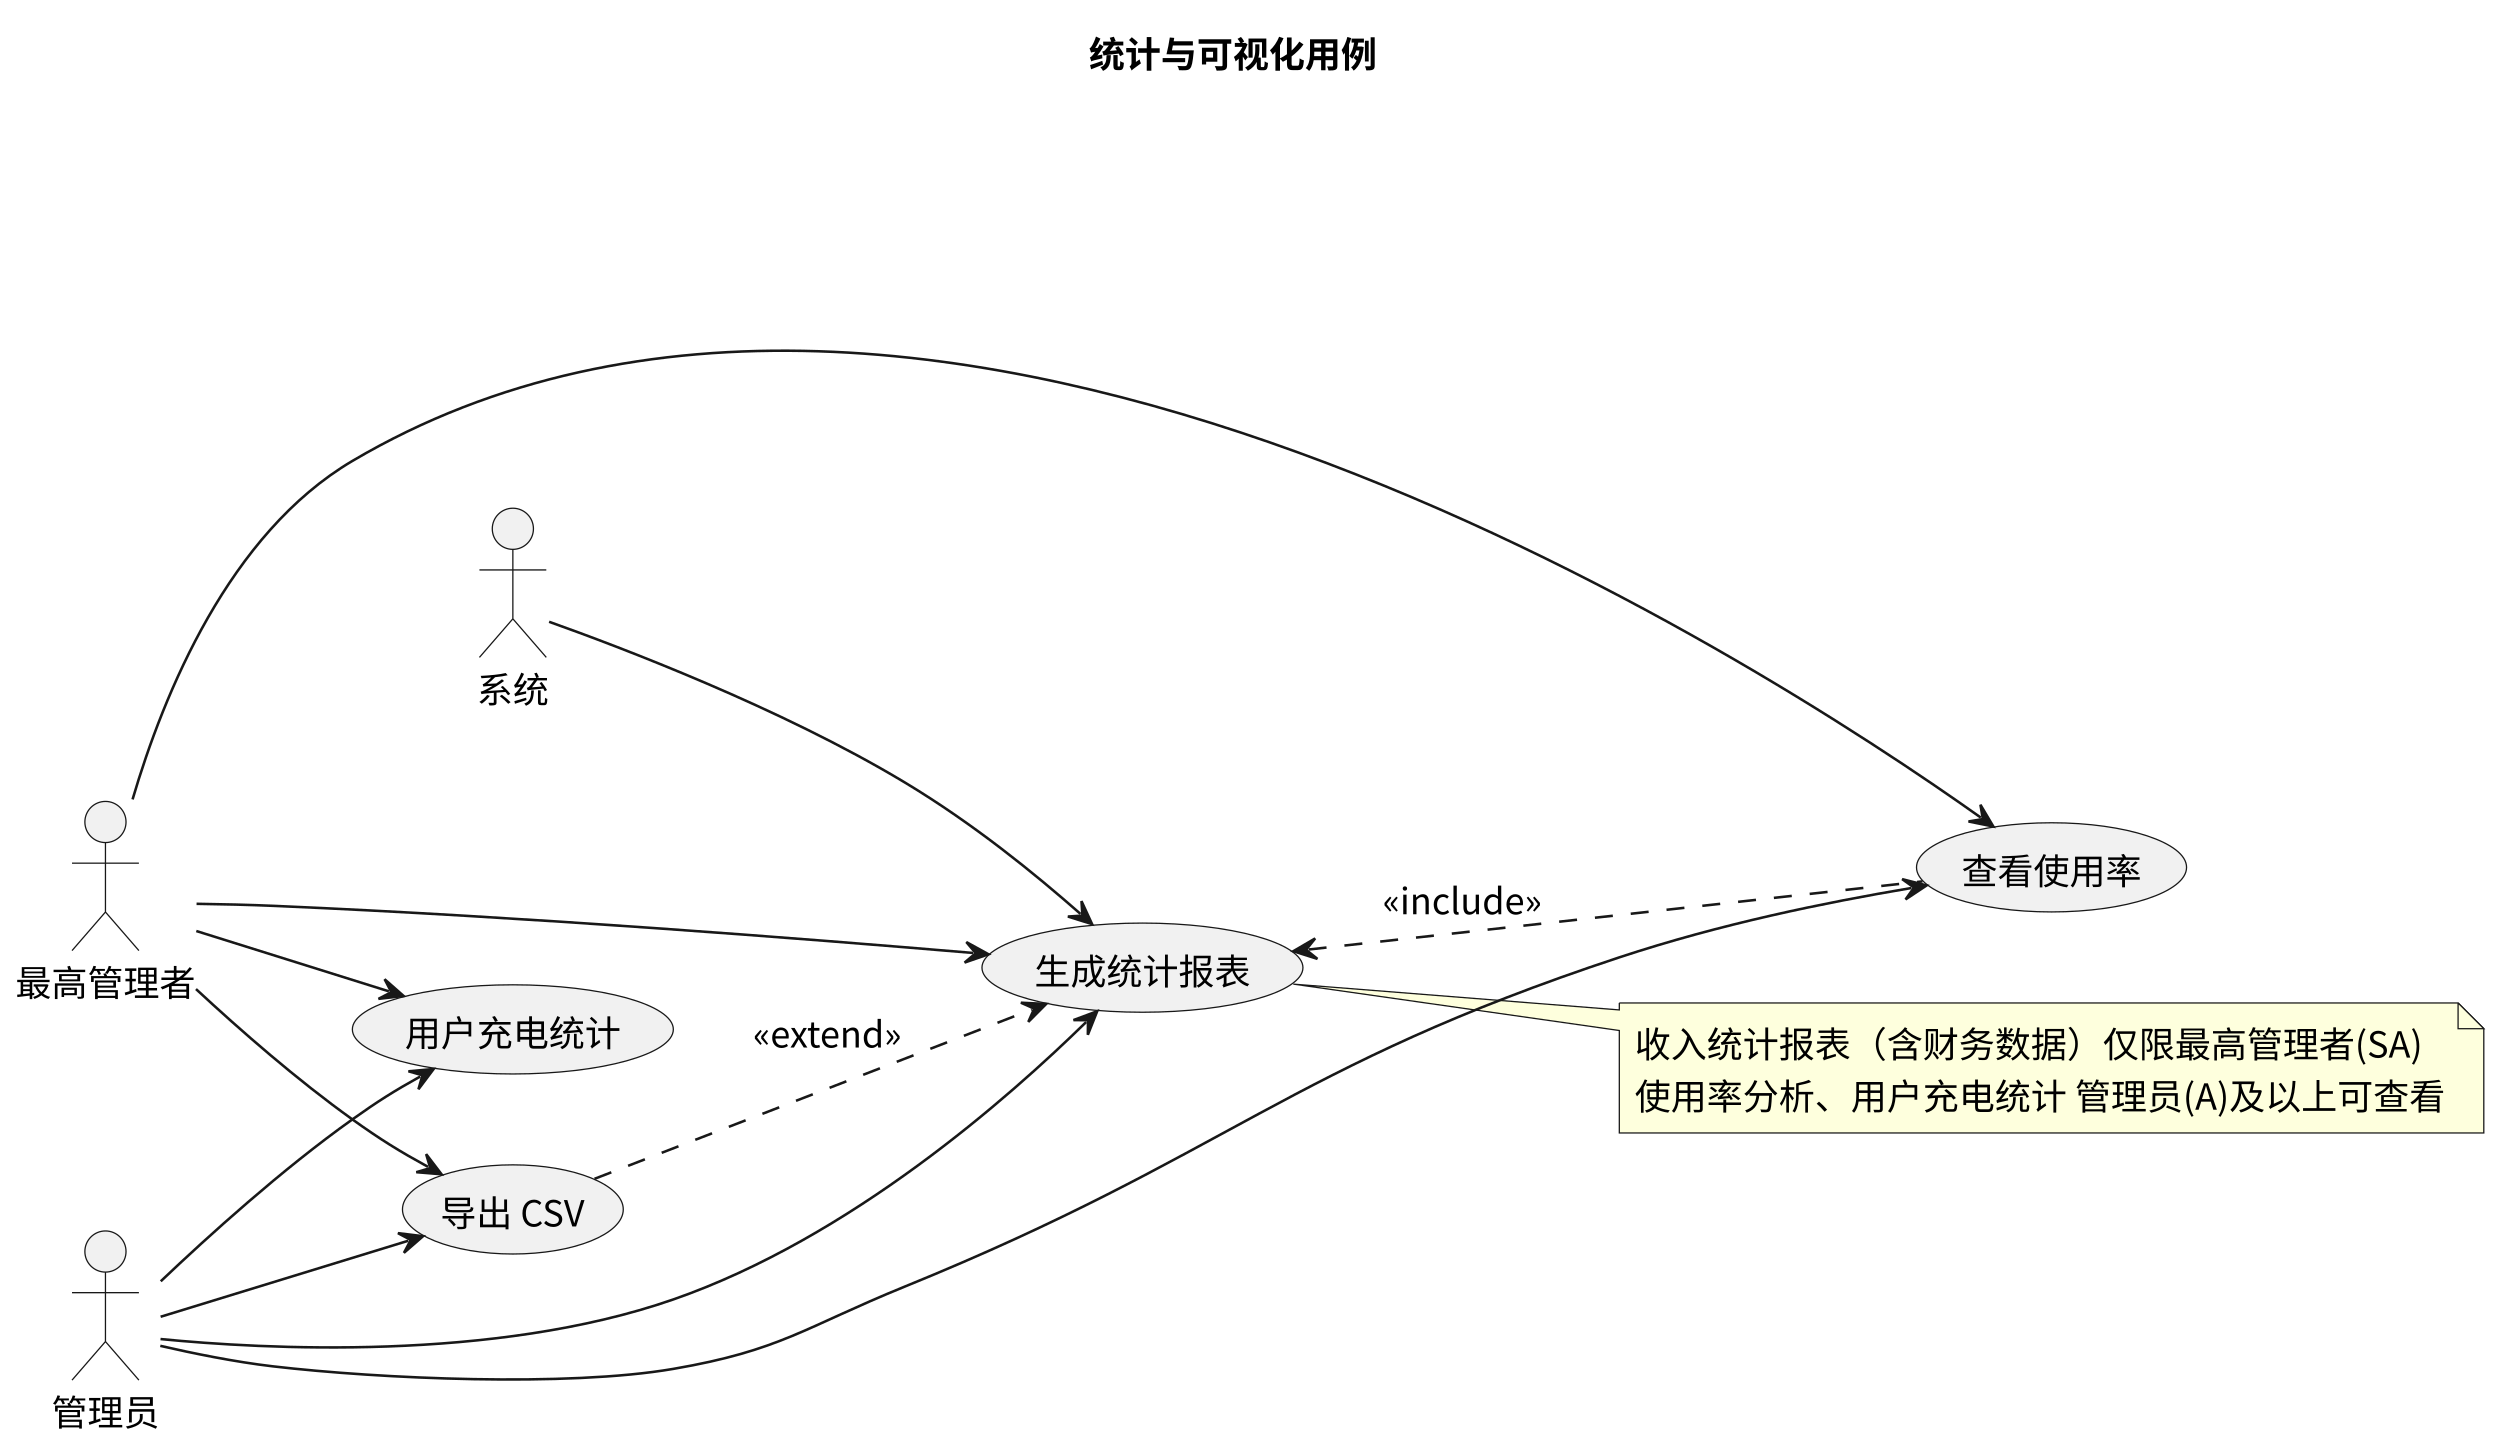
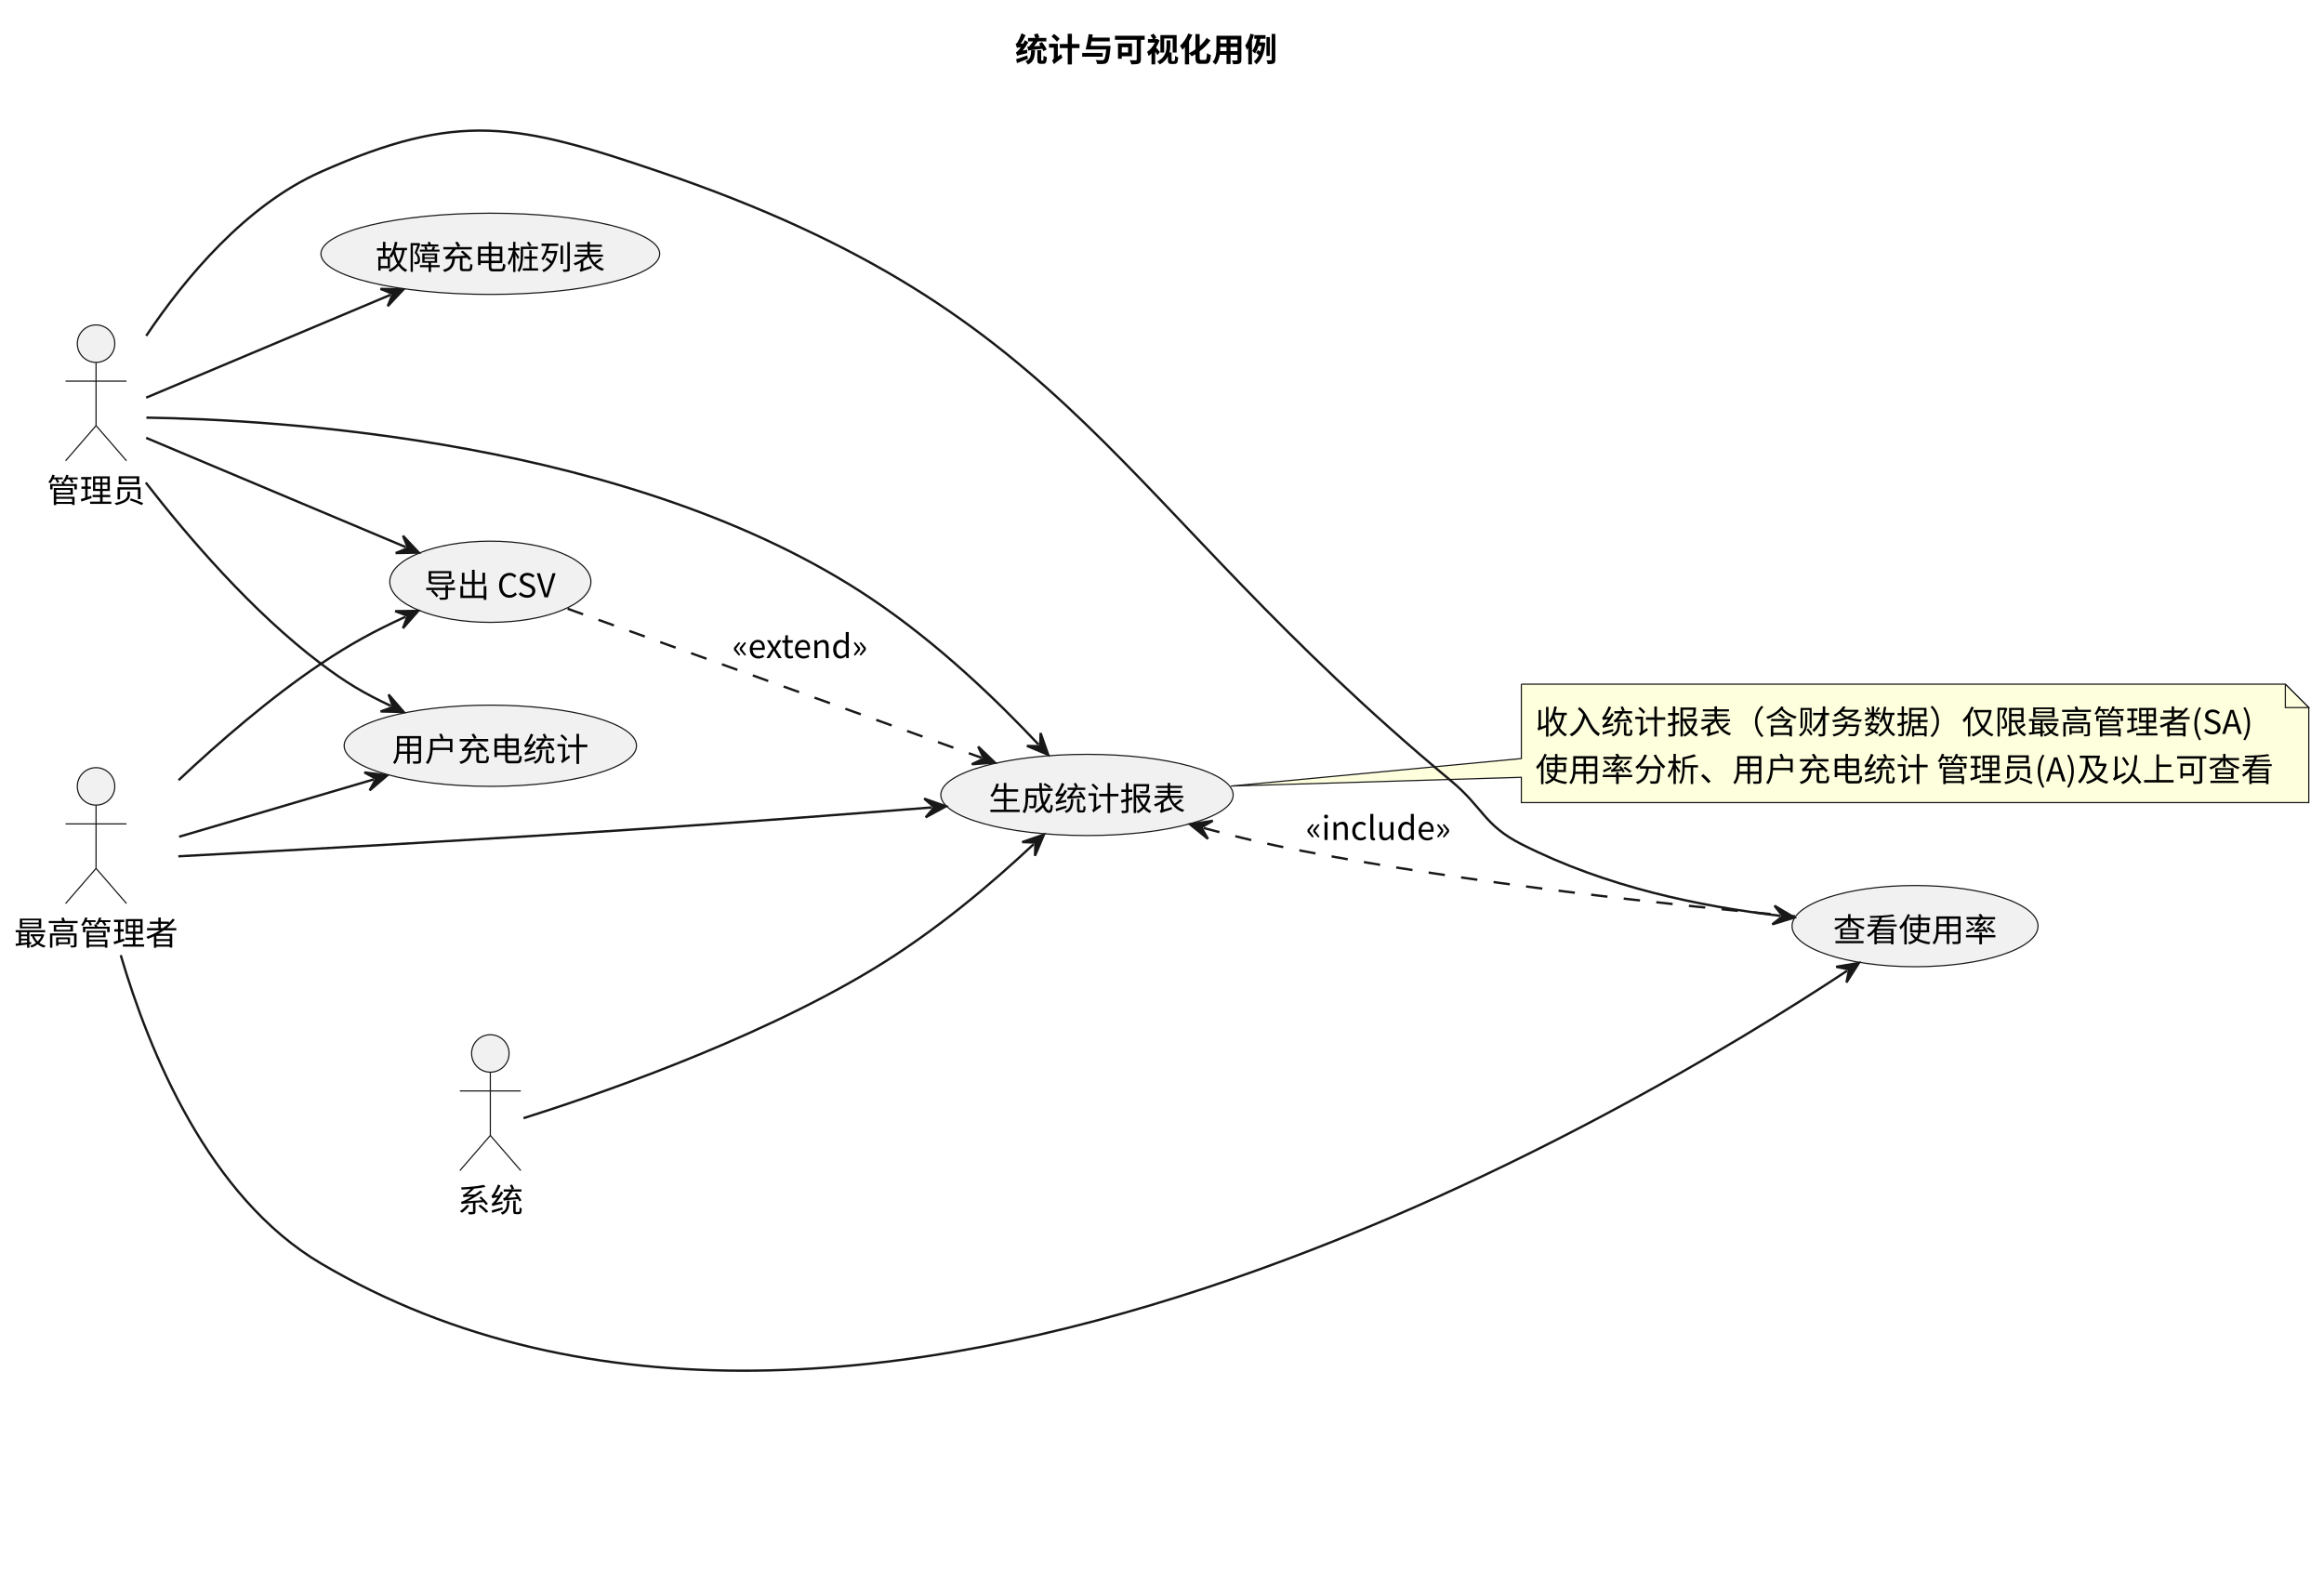
- <svg xmlns="http://www.w3.org/2000/svg" contentStyleType="text/css" data-diagram-type="DESCRIPTION" height="562px" preserveAspectRatio="none" style="width:972px;height:562px;background:#FFFFFF;" version="1.1" viewBox="0 0 972 562" width="972px" zoomAndPan="magnify">
+ <svg xmlns="http://www.w3.org/2000/svg" contentStyleType="text/css" data-diagram-type="DESCRIPTION" height="681px" preserveAspectRatio="none" style="width:992px;height:681px;background:#FFFFFF;" version="1.1" viewBox="0 0 992 681" width="992px" zoomAndPan="magnify">
  <defs />
  <g>
    <g class="title" data-source-line="3">
-       <text fill="#000000" font-family="Noto Sans CJK SC" font-size="14" font-weight="bold" lengthAdjust="spacing" textLength="111.999" x="423.351" y="26.24">统计与可视化用例</text>
+       <text fill="#000000" font-family="Noto Sans CJK SC" font-size="14" font-weight="bold" lengthAdjust="spacing" textLength="111.999" x="433.251" y="26.24">统计与可视化用例</text>
    </g>
    <g class="entity" data-entity="S" data-source-line="7" data-uid="ent0002" id="entity_S">
-       <ellipse cx="199.4" cy="205.592" fill="#F1F1F1" rx="8" ry="8" style="stroke:#181818;stroke-width:0.5;" />
-       <path d="M199.4,213.592 L199.4,240.592 M186.4,221.592 L212.4,221.592 M199.4,240.592 L186.4,255.592 M199.4,240.592 L212.4,255.592" fill="none" style="stroke:#181818;stroke-width:0.5;" />
-       <text fill="#000000" font-family="Noto Sans CJK SC" font-size="14" lengthAdjust="spacing" textLength="28" x="185.4" y="273.332">系统</text>
+       <ellipse cx="209.3" cy="449.702" fill="#F1F1F1" rx="8" ry="8" style="stroke:#181818;stroke-width:0.5;" />
+       <path d="M209.3,457.702 L209.3,484.702 M196.3,465.702 L222.3,465.702 M209.3,484.702 L196.3,499.702 M209.3,484.702 L222.3,499.702" fill="none" style="stroke:#181818;stroke-width:0.5;" />
+       <text fill="#000000" font-family="Noto Sans CJK SC" font-size="14" lengthAdjust="spacing" textLength="28" x="195.3" y="517.442">系统</text>
    </g>
    <g class="entity" data-entity="A" data-source-line="8" data-uid="ent0003" id="entity_A">
-       <ellipse cx="41" cy="486.592" fill="#F1F1F1" rx="8" ry="8" style="stroke:#181818;stroke-width:0.5;" />
-       <path d="M41,494.592 L41,521.592 M28,502.592 L54,502.592 M41,521.592 L28,536.592 M41,521.592 L54,536.592" fill="none" style="stroke:#181818;stroke-width:0.5;" />
-       <text fill="#000000" font-family="Noto Sans CJK SC" font-size="14" lengthAdjust="spacing" textLength="42" x="20" y="554.332">管理员</text>
+       <ellipse cx="41" cy="146.702" fill="#F1F1F1" rx="8" ry="8" style="stroke:#181818;stroke-width:0.5;" />
+       <path d="M41,154.702 L41,181.702 M28,162.702 L54,162.702 M41,181.702 L28,196.702 M41,181.702 L54,196.702" fill="none" style="stroke:#181818;stroke-width:0.5;" />
+       <text fill="#000000" font-family="Noto Sans CJK SC" font-size="14" lengthAdjust="spacing" textLength="42" x="20" y="214.442">管理员</text>
    </g>
    <g class="entity" data-entity="SA" data-source-line="9" data-uid="ent0004" id="entity_SA">
-       <ellipse cx="41" cy="319.592" fill="#F1F1F1" rx="8" ry="8" style="stroke:#181818;stroke-width:0.5;" />
-       <path d="M41,327.592 L41,354.592 M28,335.592 L54,335.592 M41,354.592 L28,369.592 M41,354.592 L54,369.592" fill="none" style="stroke:#181818;stroke-width:0.5;" />
-       <text fill="#000000" font-family="Noto Sans CJK SC" font-size="14" lengthAdjust="spacing" textLength="70" x="6" y="387.332">最高管理者</text>
+       <ellipse cx="41" cy="335.702" fill="#F1F1F1" rx="8" ry="8" style="stroke:#181818;stroke-width:0.5;" />
+       <path d="M41,343.702 L41,370.702 M28,351.702 L54,351.702 M41,370.702 L28,385.702 M41,370.702 L54,385.702" fill="none" style="stroke:#181818;stroke-width:0.5;" />
+       <text fill="#000000" font-family="Noto Sans CJK SC" font-size="14" lengthAdjust="spacing" textLength="70" x="6" y="403.442">最高管理者</text>
    </g>
    <g class="entity" data-entity="GR" data-source-line="11" data-uid="ent0005" id="entity_GR">
-       <ellipse cx="444.187" cy="376.226" fill="#F1F1F1" rx="62.397" ry="17.334" style="stroke:#181818;stroke-width:0.5;" />
-       <text fill="#000000" font-family="Noto Sans CJK SC" font-size="14" lengthAdjust="spacing" textLength="84" x="402.187" y="382.862">生成统计报表</text>
+       <ellipse cx="463.987" cy="339.346" fill="#F1F1F1" rx="62.397" ry="17.334" style="stroke:#181818;stroke-width:0.5;" />
+       <text fill="#000000" font-family="Noto Sans CJK SC" font-size="14" lengthAdjust="spacing" textLength="84" x="421.987" y="345.982">生成统计报表</text>
    </g>
    <g class="entity" data-entity="VU" data-source-line="12" data-uid="ent0006" id="entity_VU">
-       <ellipse cx="797.637" cy="337.226" fill="#F1F1F1" rx="52.497" ry="17.334" style="stroke:#181818;stroke-width:0.5;" />
-       <text fill="#000000" font-family="Noto Sans CJK SC" font-size="14" lengthAdjust="spacing" textLength="70" x="762.637" y="343.862">查看使用率</text>
+       <ellipse cx="817.437" cy="395.346" fill="#F1F1F1" rx="52.497" ry="17.334" style="stroke:#181818;stroke-width:0.5;" />
+       <text fill="#000000" font-family="Noto Sans CJK SC" font-size="14" lengthAdjust="spacing" textLength="70" x="782.437" y="401.982">查看使用率</text>
    </g>
    <g class="entity" data-entity="EXP" data-source-line="13" data-uid="ent0007" id="entity_EXP">
-       <ellipse cx="199.405" cy="470.226" fill="#F1F1F1" rx="42.925" ry="17.334" style="stroke:#181818;stroke-width:0.5;" />
-       <text fill="#000000" font-family="Noto Sans CJK SC" font-size="14" lengthAdjust="spacing" textLength="56.462" x="171.174" y="476.862">导出 CSV</text>
+       <ellipse cx="209.304" cy="248.346" fill="#F1F1F1" rx="42.925" ry="17.334" style="stroke:#181818;stroke-width:0.5;" />
+       <text fill="#000000" font-family="Noto Sans CJK SC" font-size="14" lengthAdjust="spacing" textLength="56.462" x="181.074" y="254.982">导出 CSV</text>
    </g>
    <g class="entity" data-entity="UCS" data-source-line="14" data-uid="ent0008" id="entity_UCS">
-       <ellipse cx="199.397" cy="400.226" fill="#F1F1F1" rx="62.397" ry="17.334" style="stroke:#181818;stroke-width:0.5;" />
-       <text fill="#000000" font-family="Noto Sans CJK SC" font-size="14" lengthAdjust="spacing" textLength="84" x="157.397" y="406.862">用户充电统计</text>
+       <ellipse cx="209.297" cy="318.346" fill="#F1F1F1" rx="62.397" ry="17.334" style="stroke:#181818;stroke-width:0.5;" />
+       <text fill="#000000" font-family="Noto Sans CJK SC" font-size="14" lengthAdjust="spacing" textLength="84" x="167.297" y="324.982">用户充电统计</text>
    </g>
-     <g class="entity" data-entity="GMN20" data-source-line="29" data-uid="ent0021" id="entity_GMN20">
-       <path d="M629.59,389.952 L629.59,392.662 L502.83,382.622 L629.59,400.662 L629.59,440.496 A0,0 0 0 0 629.59,440.496 L965.701,440.496 A0,0 0 0 0 965.701,440.496 L965.701,399.952 L955.701,389.952 L629.59,389.952 A0,0 0 0 0 629.59,389.952" fill="#FEFFDD" style="stroke:#181818;stroke-width:0.5;" />
-       <path d="M955.701,389.952 L955.701,399.952 L965.701,399.952 L955.701,389.952" fill="#FEFFDD" style="stroke:#181818;stroke-width:0.5;" />
-       <text fill="#000000" font-family="Noto Sans CJK SC" font-size="14" lengthAdjust="spacing" textLength="306.319" x="635.59" y="411.192">收入统计报表（含财务数据）仅限最高管理者(SA)</text>
-       <text fill="#000000" font-family="Noto Sans CJK SC" font-size="14" lengthAdjust="spacing" textLength="315.111" x="635.59" y="431.464">使用率分析、用户充电统计 管理员(A)及以上可查看</text>
+     <g class="entity" data-entity="FCL" data-source-line="15" data-uid="ent0009" id="entity_FCL">
+       <ellipse cx="209.296" cy="108.346" fill="#F1F1F1" rx="72.296" ry="17.334" style="stroke:#181818;stroke-width:0.5;" />
+       <text fill="#000000" font-family="Noto Sans CJK SC" font-size="14" lengthAdjust="spacing" textLength="98" x="160.296" y="114.982">故障充电桩列表</text>
    </g>
-     <g class="link" data-entity-1="S" data-entity-2="GR" data-source-line="16" data-uid="lnk9" id="link_S_GR">
-       <path d="M213.49,241.752 C240.42,251.332 303.53,275.172 351.79,304.222 C378.79,320.482 402.314,339.7 420.094,355.33" fill="none" id="S-to-GR" style="stroke:#181818;stroke-width:1;" />
-       <polygon fill="#181818" points="424.6,359.292,420.481,350.346,420.845,355.991,415.2,356.354,424.6,359.292" style="stroke:#181818;stroke-width:1;" />
+     <g class="entity" data-entity="GMN22" data-source-line="31" data-uid="ent0023" id="entity_GMN22">
+       <path d="M649.39,292.062 L649.39,323.812 L525.41,335.552 L649.39,331.812 L649.39,342.606 A0,0 0 0 0 649.39,342.606 L985.501,342.606 A0,0 0 0 0 985.501,342.606 L985.501,302.062 L975.501,292.062 L649.39,292.062 A0,0 0 0 0 649.39,292.062" fill="#FEFFDD" style="stroke:#181818;stroke-width:0.5;" />
+       <path d="M975.501,292.062 L975.501,302.062 L985.501,302.062 L975.501,292.062" fill="#FEFFDD" style="stroke:#181818;stroke-width:0.5;" />
+       <text fill="#000000" font-family="Noto Sans CJK SC" font-size="14" lengthAdjust="spacing" textLength="306.319" x="655.39" y="313.302">收入统计报表（含财务数据）仅限最高管理者(SA)</text>
+       <text fill="#000000" font-family="Noto Sans CJK SC" font-size="14" lengthAdjust="spacing" textLength="315.111" x="655.39" y="333.574">使用率分析、用户充电统计 管理员(A)及以上可查看</text>
    </g>
-     <g class="link" data-entity-1="A" data-entity-2="GR" data-source-line="17" data-uid="lnk10" id="link_A_GR">
-       <path d="M62.41,520.622 C102.11,524.522 191.94,529.532 261.79,505.222 C330.77,481.222 392.482,426.548 422.302,397.368" fill="none" id="A-to-GR" style="stroke:#181818;stroke-width:1;" />
-       <polygon fill="#181818" points="426.59,393.172,417.36,396.608,423.016,396.669,422.955,402.325,426.59,393.172" style="stroke:#181818;stroke-width:1;" />
+     <g class="link" data-entity-1="S" data-entity-2="GR" data-source-line="17" data-uid="lnk10" id="link_S_GR">
+       <path d="M223.45,477.332 C251.78,468.412 320.11,445.232 371.59,414.342 C399.58,397.542 423.679,376.781 441.239,360.351" fill="none" id="S-to-GR" style="stroke:#181818;stroke-width:1;" />
+       <polygon fill="#181818" points="445.62,356.252,436.315,359.48,441.969,359.668,441.781,365.322,445.62,356.252" style="stroke:#181818;stroke-width:1;" />
    </g>
-     <g class="link" data-entity-1="A" data-entity-2="VU" data-source-line="18" data-uid="lnk11" id="link_A_VU">
-       <path d="M62.32,523.262 C74.83,526.142 91.25,529.502 106,531.222 C147.78,536.112 220.73,539.312 261.79,532.222 C303.63,525.012 312.47,516.232 351.79,500.222 C477.7,448.962 500.51,414.882 629.59,372.222 C668.98,359.212 709.334,350.96 743.174,345.25" fill="none" id="A-to-VU" style="stroke:#181818;stroke-width:1;" />
-       <polygon fill="#181818" points="749.09,344.252,739.55,341.805,744.16,345.084,740.881,349.694,749.09,344.252" style="stroke:#181818;stroke-width:1;" />
+     <g class="link" data-entity-1="A" data-entity-2="GR" data-source-line="18" data-uid="lnk11" id="link_A_GR">
+       <path d="M62.49,178.282 C117.4,179.092 270.52,187.672 371.59,255.342 C400.96,275.002 426.093,299.577 443.323,317.847" fill="none" id="A-to-GR" style="stroke:#181818;stroke-width:1;" />
+       <polygon fill="#181818" points="447.44,322.212,444.175,312.92,444.01,318.574,438.355,318.409,447.44,322.212" style="stroke:#181818;stroke-width:1;" />
    </g>
-     <g class="link" data-entity-1="A" data-entity-2="EXP" data-source-line="19" data-uid="lnk12" id="link_A_EXP">
-       <path d="M62.45,511.952 C88.36,503.992 127.664,491.932 158.754,482.392" fill="none" id="A-to-EXP" style="stroke:#181818;stroke-width:1;" />
-       <polygon fill="#181818" points="164.49,480.632,154.713,479.448,159.71,482.099,157.059,487.096,164.49,480.632" style="stroke:#181818;stroke-width:1;" />
+     <g class="link" data-entity-1="A" data-entity-2="VU" data-source-line="19" data-uid="lnk12" id="link_A_VU">
+       <path d="M62.41,143.362 C78.99,118.692 104.87,87.602 137,73.342 C195.74,47.272 220.75,52.632 281.59,73.342 C460.94,134.372 473.8,212.102 619.39,333.342 C633.17,344.822 633.39,352.222 649.39,360.342 C685.85,378.842 725.592,386.86 759.962,390.969" fill="none" id="A-to-VU" style="stroke:#181818;stroke-width:1;" />
+       <polygon fill="#181818" points="765.92,391.682,757.459,386.642,760.955,391.088,756.509,394.585,765.92,391.682" style="stroke:#181818;stroke-width:1;" />
    </g>
-     <g class="link" data-entity-1="A" data-entity-2="UCS" data-source-line="20" data-uid="lnk13" id="link_A_UCS">
-       <path d="M62.5,498.162 C81.09,480.502 109.69,454.642 137,435.222 C146.9,428.192 153.078,424.281 163.368,418.551" fill="none" id="A-to-UCS" style="stroke:#181818;stroke-width:1;" />
-       <polygon fill="#181818" points="168.61,415.632,158.801,416.516,164.242,418.065,162.693,423.505,168.61,415.632" style="stroke:#181818;stroke-width:1;" />
+     <g class="link" data-entity-1="A" data-entity-2="EXP" data-source-line="20" data-uid="lnk13" id="link_A_EXP">
+       <path d="M62.39,186.922 C91.53,199.192 139.73,219.474 173.23,233.574" fill="none" id="A-to-EXP" style="stroke:#181818;stroke-width:1;" />
+       <polygon fill="#181818" points="178.76,235.902,172.017,228.724,174.152,233.962,168.913,236.097,178.76,235.902" style="stroke:#181818;stroke-width:1;" />
    </g>
-     <g class="link" data-entity-1="SA" data-entity-2="GR" data-source-line="21" data-uid="lnk14" id="link_SA_GR">
-       <path d="M76.42,351.402 C86.3,351.542 97.08,351.792 107,352.222 C204.34,356.442 311.291,364.825 378.361,370.515" fill="none" id="SA-to-GR" style="stroke:#181818;stroke-width:1;" />
-       <polygon fill="#181818" points="384.34,371.022,375.71,366.275,379.358,370.599,375.034,374.247,384.34,371.022" style="stroke:#181818;stroke-width:1;" />
+     <g class="link" data-entity-1="A" data-entity-2="UCS" data-source-line="21" data-uid="lnk14" id="link_A_UCS">
+       <path d="M62.23,206.022 C80,228.912 107.55,261.142 137,283.342 C147.68,291.392 155.071,295.806 166.881,301.366" fill="none" id="A-to-UCS" style="stroke:#181818;stroke-width:1;" />
+       <polygon fill="#181818" points="172.31,303.922,165.871,296.469,167.786,301.792,162.464,303.707,172.31,303.922" style="stroke:#181818;stroke-width:1;" />
    </g>
-     <g class="link" data-entity-1="SA" data-entity-2="VU" data-source-line="22" data-uid="lnk15" id="link_SA_VU">
-       <path d="M51.54,310.812 C63.69,269.492 89.11,207.482 137,179.222 C360.63,47.272 683.508,256.368 770.118,317.868" fill="none" id="SA-to-VU" style="stroke:#181818;stroke-width:1;" />
-       <polygon fill="#181818" points="775.01,321.342,769.988,312.87,770.933,318.447,765.356,319.393,775.01,321.342" style="stroke:#181818;stroke-width:1;" />
+     <g class="link" data-entity-1="SA" data-entity-2="GR" data-source-line="22" data-uid="lnk15" id="link_SA_GR">
+       <path d="M76.13,365.542 C122.62,363.052 208.43,358.302 281.59,353.342 C322.4,350.572 362.359,347.5 397.799,344.67" fill="none" id="SA-to-GR" style="stroke:#181818;stroke-width:1;" />
+       <polygon fill="#181818" points="403.78,344.192,394.49,340.921,398.796,344.59,395.127,348.896,403.78,344.192" style="stroke:#181818;stroke-width:1;" />
    </g>
-     <g class="link" data-entity-1="SA" data-entity-2="EXP" data-source-line="23" data-uid="lnk16" id="link_SA_EXP">
-       <path d="M76.2,384.552 C93.67,400.762 115.69,419.982 137,435.222 C147.88,443.012 155.355,447.634 166.405,453.674" fill="none" id="SA-to-EXP" style="stroke:#181818;stroke-width:1;" />
-       <polygon fill="#181818" points="171.67,456.552,165.691,448.725,167.283,454.154,161.854,455.745,171.67,456.552" style="stroke:#181818;stroke-width:1;" />
+     <g class="link" data-entity-1="SA" data-entity-2="VU" data-source-line="23" data-uid="lnk16" id="link_SA_VU">
+       <path d="M51.54,407.752 C63.69,449.082 89.11,511.082 137,539.342 C365.46,674.152 698.036,474.212 788.466,414.392" fill="none" id="SA-to-VU" style="stroke:#181818;stroke-width:1;" />
+       <polygon fill="#181818" points="793.47,411.082,783.757,412.711,789.3,413.841,788.171,419.384,793.47,411.082" style="stroke:#181818;stroke-width:1;" />
    </g>
-     <g class="link" data-entity-1="SA" data-entity-2="UCS" data-source-line="24" data-uid="lnk17" id="link_SA_UCS">
-       <path d="M76.32,361.982 C100.06,369.412 126.044,377.559 151.204,385.439" fill="none" id="SA-to-UCS" style="stroke:#181818;stroke-width:1;" />
-       <polygon fill="#181818" points="156.93,387.232,149.537,380.725,152.159,385.738,147.146,388.359,156.93,387.232" style="stroke:#181818;stroke-width:1;" />
+     <g class="link" data-entity-1="SA" data-entity-2="EXP" data-source-line="24" data-uid="lnk17" id="link_SA_EXP">
+       <path d="M76.24,333.032 C93.55,316.772 115.42,297.792 137,283.342 C149.95,274.672 159.897,269.335 173.077,263.285" fill="none" id="SA-to-EXP" style="stroke:#181818;stroke-width:1;" />
+       <polygon fill="#181818" points="178.53,260.782,168.682,260.901,173.986,262.868,172.019,268.172,178.53,260.782" style="stroke:#181818;stroke-width:1;" />
    </g>
-     <g class="link" data-entity-1="GR" data-entity-2="VU" data-source-line="26" data-uid="lnk18" id="link_GR_VU">
-       <path d="M508.793,369.17 C576.953,361.6 683.26,349.812 747.48,342.682" fill="none" id="GR-backto-VU" style="stroke:#181818;stroke-width:1;stroke-dasharray:7,7;" />
-       <polygon fill="#181818" points="502.83,369.832,512.216,372.814,507.799,369.28,511.334,364.863,502.83,369.832" style="stroke:#181818;stroke-width:1;" />
-       <text fill="#000000" font-family="Noto Sans CJK SC" font-size="14" lengthAdjust="spacing" textLength="61.852" x="537.59" y="355.462">«include»</text>
+     <g class="link" data-entity-1="A" data-entity-2="FCL" data-source-line="25" data-uid="lnk18" id="link_A_FCL">
+       <path d="M62.39,169.752 C89.71,158.252 133.11,139.99 166.72,125.84" fill="none" id="A-to-FCL" style="stroke:#181818;stroke-width:1;" />
+       <polygon fill="#181818" points="172.25,123.512,162.403,123.317,167.642,125.452,165.507,130.691,172.25,123.512" style="stroke:#181818;stroke-width:1;" />
    </g>
-     <g class="link" data-entity-1="EXP" data-entity-2="GR" data-source-line="27" data-uid="lnk19" id="link_EXP_GR">
-       <path d="M231.15,458.322 C275.93,440.982 353.375,410.998 401.165,392.498" fill="none" id="EXP-to-GR" style="stroke:#181818;stroke-width:1;stroke-dasharray:7,7;" />
-       <polygon fill="#181818" points="406.76,390.332,396.923,389.851,402.097,392.137,399.811,397.311,406.76,390.332" style="stroke:#181818;stroke-width:1;" />
-       <text fill="#000000" font-family="Noto Sans CJK SC" font-size="14" lengthAdjust="spacing" textLength="58.394" x="292.79" y="407.282">«extend»</text>
+     <g class="link" data-entity-1="SA" data-entity-2="UCS" data-source-line="26" data-uid="lnk19" id="link_SA_UCS">
+       <path d="M76.46,357.182 C102.24,349.592 131.904,340.847 159.544,332.707" fill="none" id="SA-to-UCS" style="stroke:#181818;stroke-width:1;" />
+       <polygon fill="#181818" points="165.3,331.012,155.537,329.717,160.504,332.424,157.797,337.392,165.3,331.012" style="stroke:#181818;stroke-width:1;" />
+     </g>
+     <g class="link" data-entity-1="GR" data-entity-2="VU" data-source-line="28" data-uid="lnk20" id="link_GR_VU">
+       <path d="M513.743,353.454 C528.943,357.555 540.44,360.282 556.39,363.342 C628.76,377.232 713.67,386.352 766.28,391.182" fill="none" id="GR-backto-VU" style="stroke:#181818;stroke-width:1;stroke-dasharray:7,7;" />
+       <polygon fill="#181818" points="507.95,351.892,515.598,358.098,512.778,353.194,517.681,350.374,507.95,351.892" style="stroke:#181818;stroke-width:1;" />
+       <text fill="#000000" font-family="Noto Sans CJK SC" font-size="14" lengthAdjust="spacing" textLength="61.852" x="557.39" y="358.582">«include»</text>
+     </g>
+     <g class="link" data-entity-1="EXP" data-entity-2="GR" data-source-line="29" data-uid="lnk21" id="link_EXP_GR">
+       <path d="M242.3,259.862 C288.78,276.602 369.195,305.559 419.005,323.499" fill="none" id="EXP-to-GR" style="stroke:#181818;stroke-width:1;stroke-dasharray:7,7;" />
+       <polygon fill="#181818" points="424.65,325.532,417.538,318.719,419.946,323.838,414.827,326.245,424.65,325.532" style="stroke:#181818;stroke-width:1;" />
+       <text fill="#000000" font-family="Noto Sans CJK SC" font-size="14" lengthAdjust="spacing" textLength="58.394" x="312.59" y="280.932">«extend»</text>
    </g>
  </g>
</svg>
